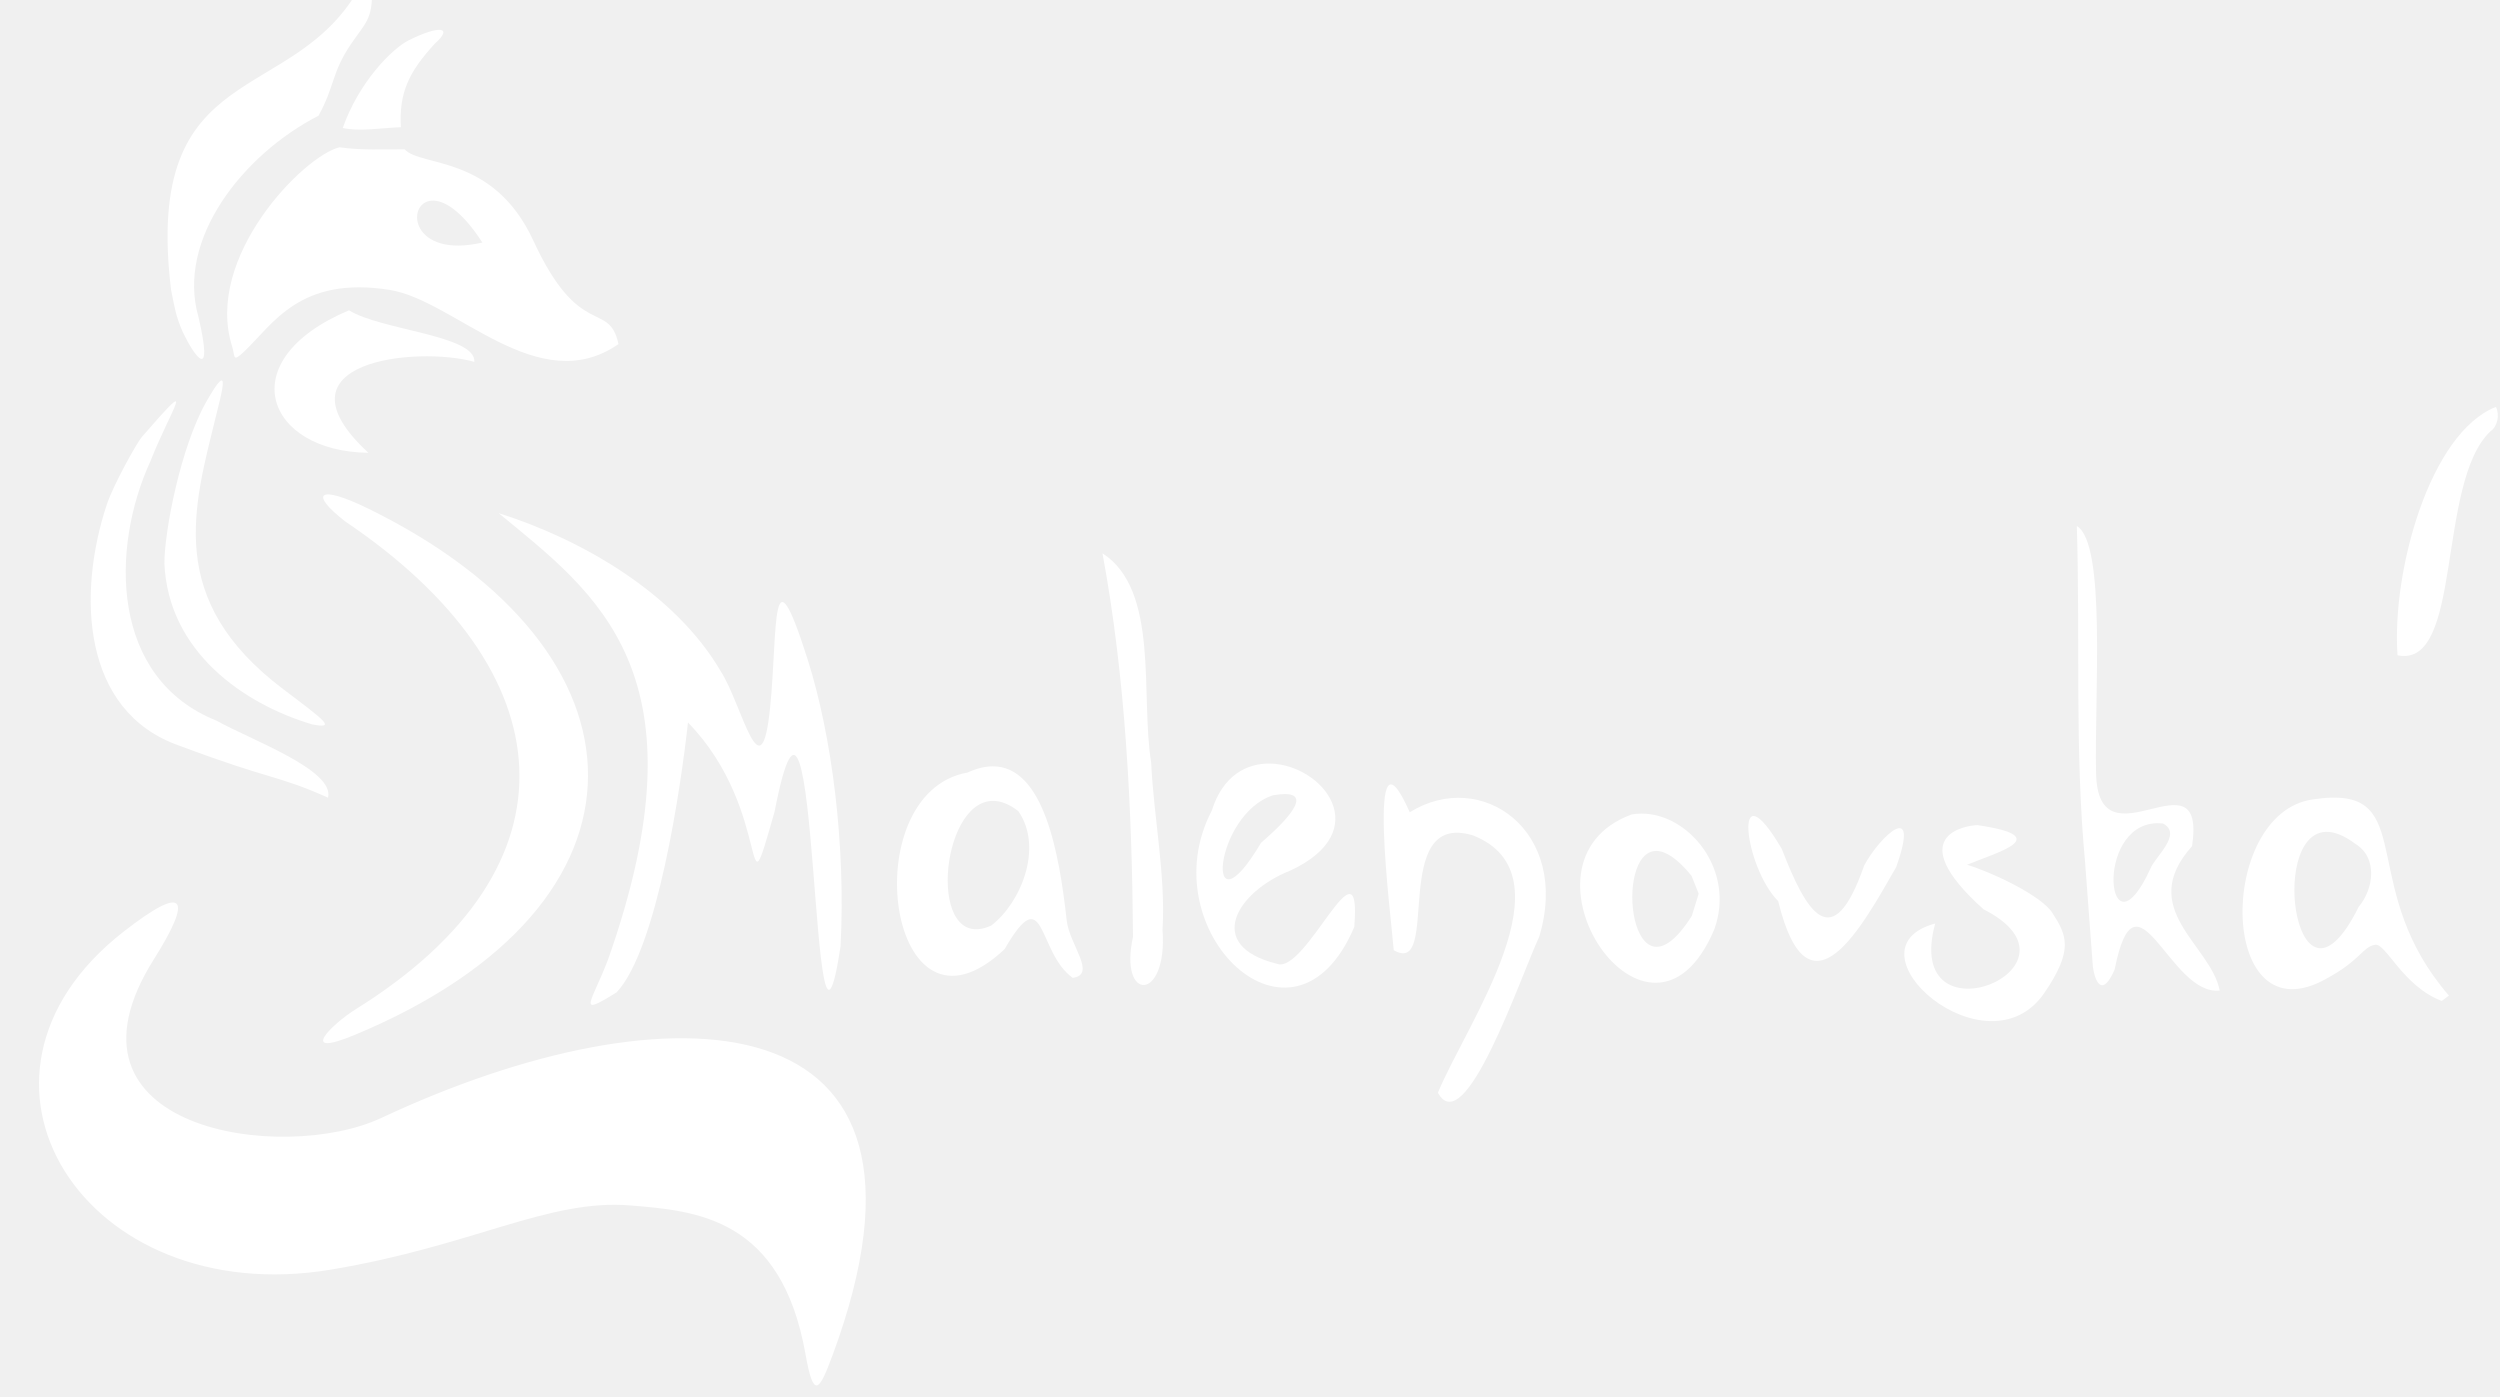
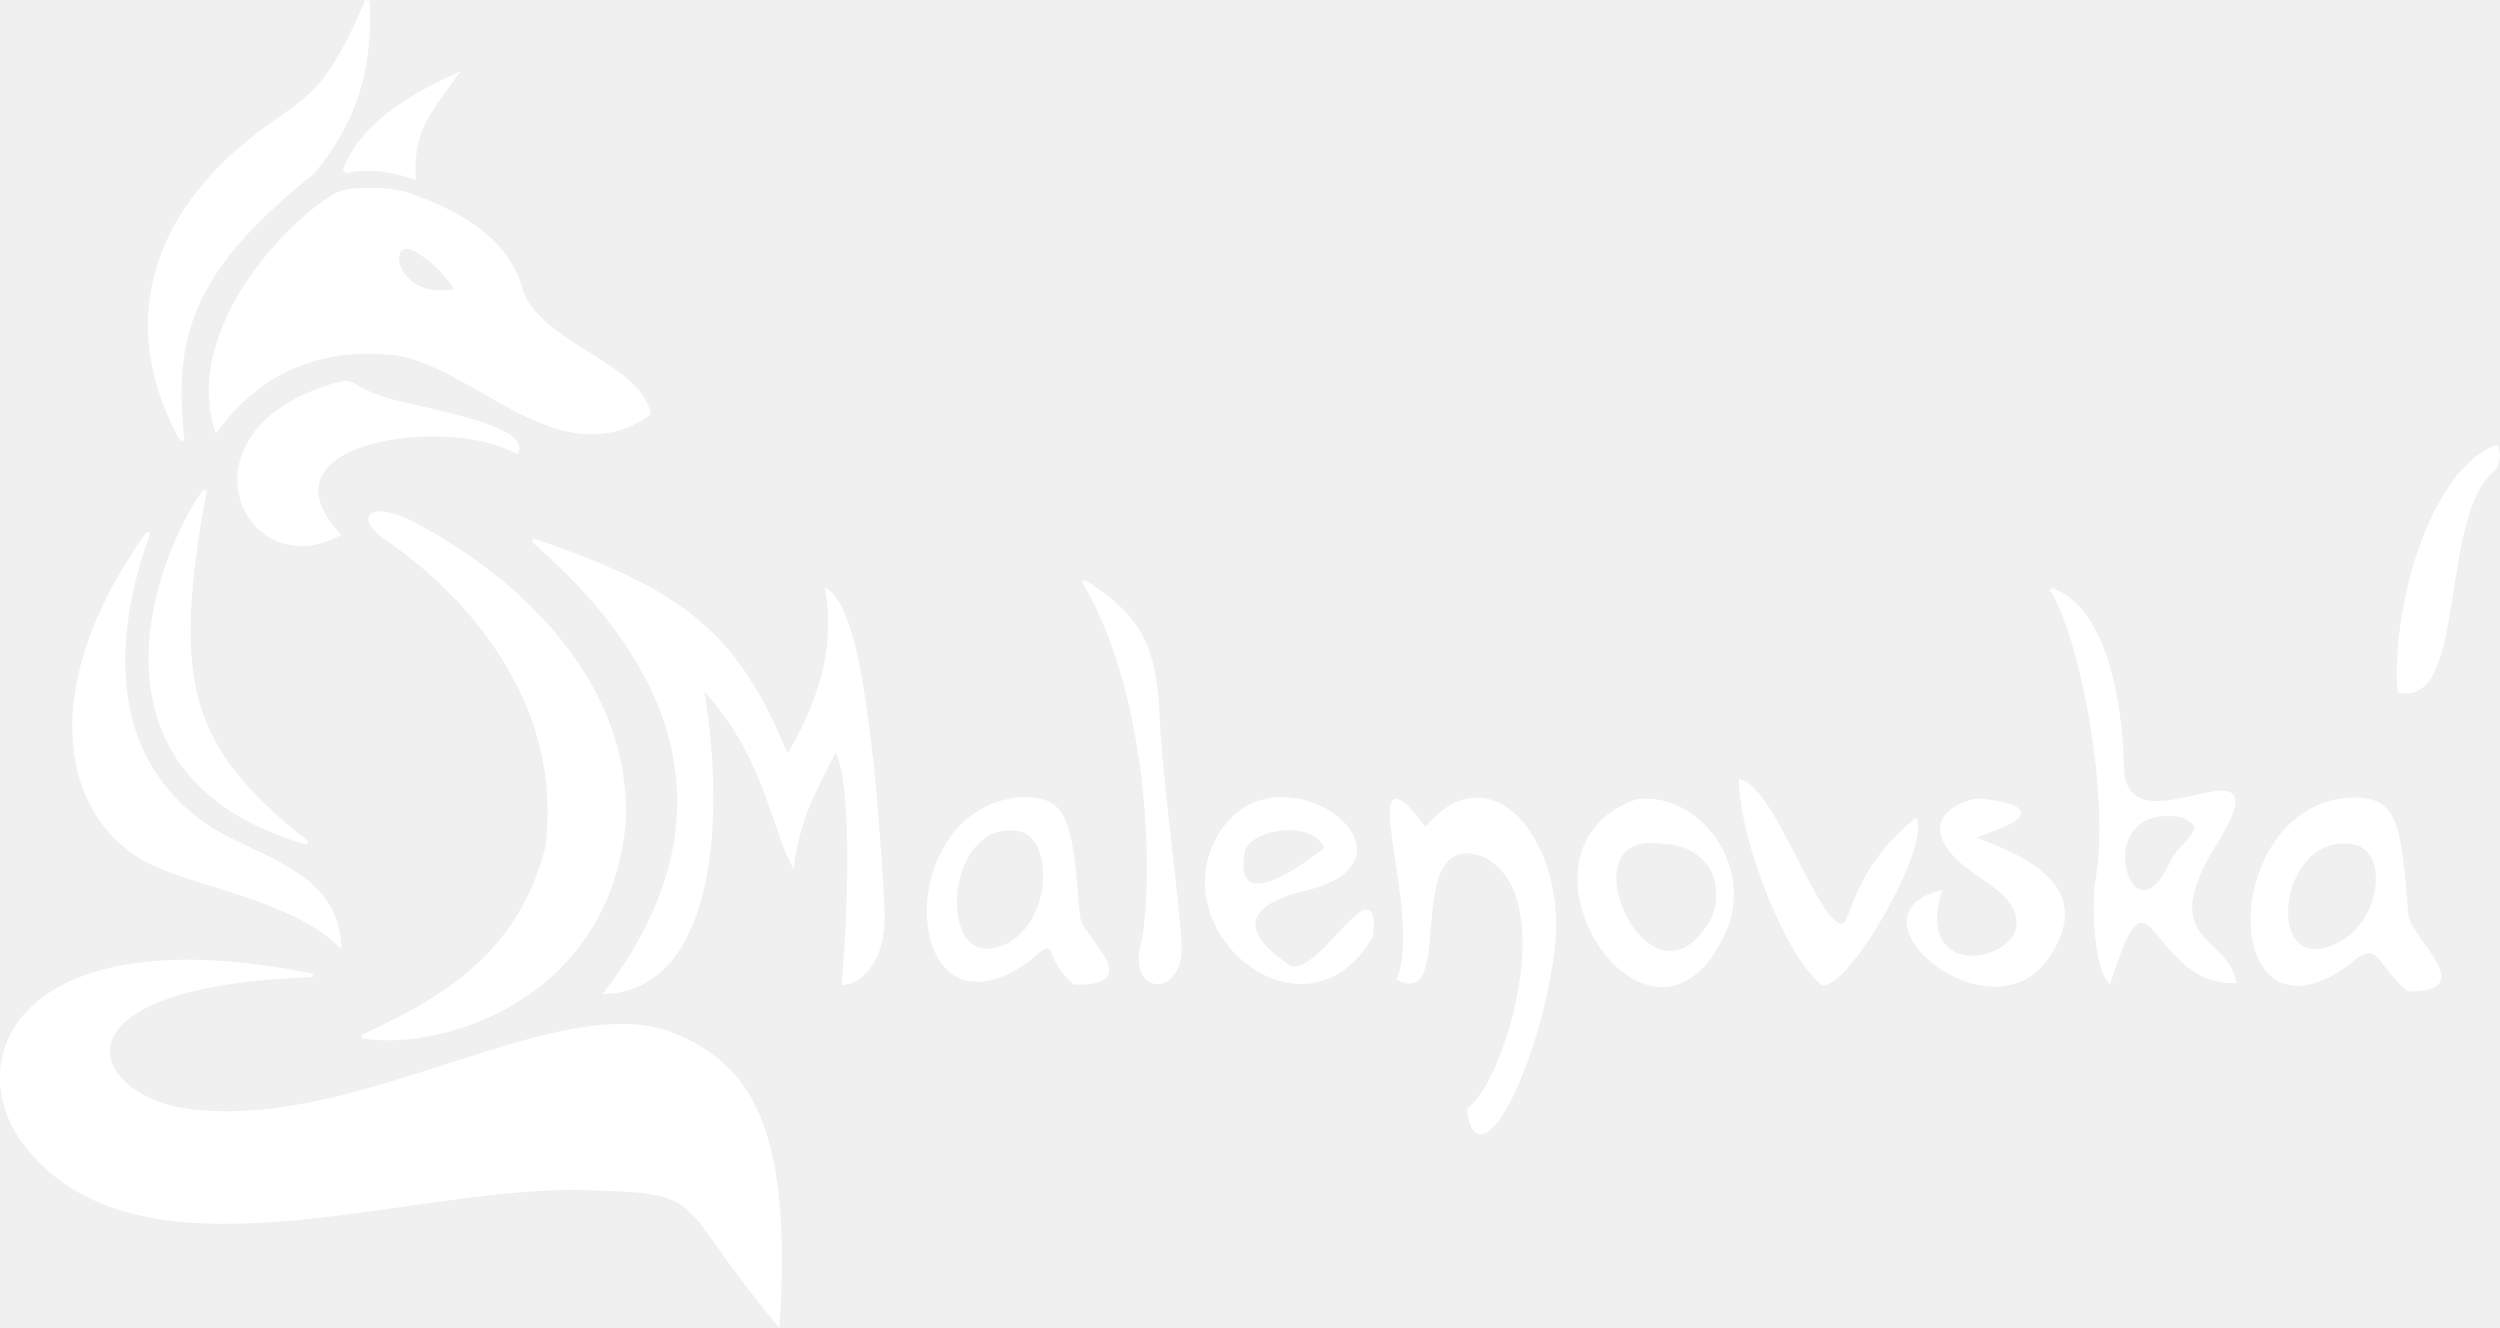
- <svg xmlns="http://www.w3.org/2000/svg" id="svg3390" version="1.1" width="265.912" height="148.538" viewBox="0 0 1029.12 457.692">
-   <defs id="defs3394" />
-   <path style="fill:#ffffff;fill-opacity:1;stroke:none;stroke-width:1.775;stroke-opacity:1" d="m 1025.21,118.934 c -22.371,21.139 -11.168,97.789 -38.275,92.227 -2.432,-34.552 13.273,-91.581 40.52,-102.253 1.613,3.346 0.635,8.144 -2.245,10.026 z" id="path4344" />
-   <path style="fill:#ffffff;fill-opacity:1;stroke:none;stroke-width:1.775;stroke-opacity:1" d="m 959.719,269.76 c -2.27,0.06 -4.793,0.297 -7.601,0.73 -39.891,5.479 -39.276,99.73 6.008,73.526 13.451,-7.315 14.564,-12.853 19.45,-13.662 4.401,-1.173 11.366,16.967 27.566,23.099 l 2.958,-2.202 C 971.194,308.69 993.776,268.864 959.719,269.76 Z m -2.459,14.096 c 3.384,-0.172 7.495,1.284 12.399,4.986 9.108,5.588 7.601,18.346 1.264,25.921 -25.397,51.256 -37.353,-29.707 -13.663,-30.907 z" id="path4342" />
-   <path style="fill:#ffffff;fill-opacity:1;stroke:none;stroke-width:1.619;stroke-opacity:1" d="m 854.926,157.949 c 1.409,45.97 -0.912,92.283 3.376,138.164 l 3.237,43.393 c 0.9,6.066 3.807,12.78 8.95,1.021 8.926,-45.163 22.481,10.977 43.241,8.631 -3.594,-18.775 -34.542,-33.56 -11.371,-59.424 6.051,-40.571 -38.682,10.103 -39.52,-30.096 -0.685,-32.843 4.218,-94.466 -7.913,-101.688 z m 32.802,122.345 c 0.838,-0.027 1.707,0.006 2.611,0.101 8.368,4.279 -3.319,13.793 -5.128,18.592 -17.84,38.957 -23.462,-17.867 2.516,-18.693 z" id="path4338" />
-   <path style="fill:#ffffff;fill-opacity:1;stroke:none;stroke-width:1.775;stroke-opacity:1" d="m 841.553,350.144 c -23.707,34.581 -83.687,-18.098 -44.934,-28.575 -13.88,50.901 66.924,18.038 19.869,-5.861 -34,-30.523 -6.921,-34.549 -2.509,-34.637 32.615,4.764 7.662,11.309 -4.278,16.327 9.421,2.779 30.358,12.369 35.186,19.862 5.869,9.109 8.801,15.182 -3.334,32.884 z" id="path4336" />
-   <path style="fill:#ffffff;fill-opacity:1;stroke:none;stroke-width:1.775;stroke-opacity:1" d="m 780.555,298.358 c -13.739,23.924 -35.987,65.47 -48.574,13.996 -14.037,-14.015 -19.095,-56.569 1.47,-21.507 10.13,26.109 20.796,44.536 33.95,6.816 6.266,-11.752 23.38,-27.979 13.155,0.695 z" id="path4330" />
-   <path style="fill:#ffffff;fill-opacity:1;stroke:none;stroke-width:1.775;stroke-opacity:1" d="m 675.594,276.335 c -1.31,0.01 -2.623,0.122 -3.928,0.346 -53.268,19.528 7.402,110.485 34.045,47.244 8.768,-24.349 -10.465,-47.722 -30.116,-47.59 z m 6.248,15.37 c 3.722,0.022 8.532,2.925 14.494,10.262 l 2.917,7.356 -2.819,9.117 c -25.218,39.935 -32.526,-26.843 -14.592,-26.735 z" id="path4328" />
-   <path style="fill:#ffffff;fill-opacity:1;stroke:none;stroke-width:1.775;stroke-opacity:1" d="m 633.627,326.989 c -7.908,17.097 -30.657,84.39 -41.72,64.24 11.785,-28.517 55.67,-89.573 14.487,-105.912 -34.794,-10.623 -12.923,58.629 -32.658,47.253 -1.128,-13.786 -11.896,-98.52 6.585,-56.798 29.5,-18.332 66.383,7.705 53.306,51.217 z" id="path4324" />
-   <path style="fill:#ffffff;fill-opacity:1;stroke:none;stroke-width:1.775;stroke-opacity:1" d="m 522.942,255.734 c -9.828,-0.234 -19.641,5.047 -24.105,19.364 -25.798,49.223 33.653,106.876 58.649,47.886 3.237,-39.243 -19.889,19.815 -31.88,15.168 -30.153,-7.526 -16.368,-29.754 5.588,-38.385 35.058,-16.325 13.369,-43.519 -8.252,-44.033 z m 6.112,12.555 c 12.514,0.123 -3.984,14.898 -9.952,20.067 -23.741,40.113 -19.576,-11.945 5.095,-19.607 1.959,-0.328 3.563,-0.473 4.858,-0.46 z" id="path4322" />
-   <path style="fill:#ffffff;fill-opacity:1;stroke:none;stroke-width:1.619;stroke-opacity:1" d="m 478.552,324.161 c 2.189,29.808 -18.129,29.798 -12.148,2.925 -0.422,-52.776 -3.031,-106.435 -12.572,-157.908 23.564,15.162 15.545,58.432 20.044,86.143 1.028,22.434 6.027,46.401 4.676,68.841 z" id="path4318" />
-   <path style="fill:#ffffff;fill-opacity:1;stroke:none;stroke-width:1.775;stroke-opacity:1" d="m 408.402,256.878 c -3.06,0.052 -6.43,0.859 -10.142,2.56 -47.338,8.356 -32.831,118.205 15.309,72.647 16.9,-29.232 13.274,1.413 28.027,11.863 10,-1.355 -1.392,-13.692 -2.487,-23.624 -2.989,-27.098 -9.285,-63.808 -30.707,-63.447 z m 0.303,14.218 c 3.157,-0.02 6.663,1.248 10.477,4.207 10.484,15.115 0.9,37.973 -11.15,47.107 -26.412,12.066 -21.428,-51.171 0.673,-51.313 z" id="path4316" />
-   <path style="fill:#ffffff;fill-opacity:1;stroke:none;stroke-width:1.619;stroke-opacity:1" d="m 342.749,499.214 c -5.547,14.986 -7.842,18.415 -11.166,-0.36 -9.946,-56.174 -44.824,-58.991 -72.094,-61.225 -33.744,-2.764 -64.617,16.617 -123.173,26.408 -101.658,16.998 -162.424,-78.941 -85.576,-139.006 26.62,-20.806 28.119,-13.34 12.586,11.297 -44.381,70.392 53.072,84.301 93.645,65.28 117.655,-55.158 241.148,-51.967 185.778,97.607 z" id="path4312" />
-   <path style="fill:#ffffff;fill-opacity:1;stroke:none;stroke-width:1.619;stroke-opacity:1" d="m 346.014,330.964 c -12.493,82.194 -8.766,-150.669 -27.139,-55.488 -13.986,49.003 0,0 -35.669,-36.656 -2.854,26.07 -12.595,93.197 -29.367,111.079 -16.861,10.535 -10.403,4.43 -3.605,-13.303 41.797,-118.118 -4.896,-150.93 -44.96,-183.943 33.944,10.733 72.547,32.768 91.435,65.111 8.83,13.73 16.545,51.643 20.286,15.116 3.277,-31.99 0.014,-68.727 15.463,-20.044 10.07,31.731 15.724,76.648 13.556,118.128 z" id="path4310" />
-   <path style="fill:#ffffff;fill-opacity:1;stroke:none;stroke-width:1.619;stroke-opacity:1" d="m 146.233,367.343 c -24.06,10.036 -9.891,-4.197 0.405,-10.614 94.19,-58.695 86.246,-139.461 -4.401,-200.572 -15.074,-11.671 -11.44,-15.575 9.592,-5.253 119.119,58.456 123.332,162.663 -5.596,216.439 z" id="path4308" />
-   <path style="fill:#ffffff;fill-opacity:1;stroke:none;stroke-width:1.619;stroke-opacity:1" d="m 141.089,-5.903 c 6.621,-18.836 20.28,-32.677 27.235,-36.137 12.539,-6.238 18.459,-5.5 10.708,1.386 -10.69,11.619 -14.81,20.152 -14.016,34.428 -7.606,0.268 -17.11,1.901 -23.927,0.323 z" id="path4306" />
-   <path style="fill:#ffffff;fill-opacity:1;stroke:none;stroke-width:1.619;stroke-opacity:1" d="M 139.77,2.042 C 125.119,5.488 83.9,47.313 95.555,84.026 c 1.335,4.206 -0.017,6.838 5.121,1.947 11.804,-11.235 22.794,-31.055 59.687,-25.231 26.93,4.252 61.186,45.298 94.234,22.307 -3.933,-18.234 -15.97,-1.242 -35.075,-42.637 -16.383,-35.496 -46.423,-30.192 -52.915,-37.519 -8.89,-0.086 -17.666,0.476 -26.837,-0.85 z m 37.743,21.981 c 4.826,-0.447 12.299,3.667 21.052,17.226 -29.487,6.822 -31.67,-16.242 -21.052,-17.226 z" id="path4304" />
-   <path style="fill:#ffffff;fill-opacity:1;stroke:none;stroke-width:1.619;stroke-opacity:1" d="m 195.259,90.368 c -23.407,-6.557 -84.663,-0.467 -43.614,37.435 -42.199,-0.45 -56.783,-38.14 -7.965,-58.654 12.936,8.186 52.382,10.267 51.579,21.219 z" id="path4300" />
-   <path style="fill:#ffffff;fill-opacity:1;stroke:none;stroke-width:1.619;stroke-opacity:1" d="m 144.477,-40.442 c -8.122,12.024 -6.492,17 -13.363,29.494 -31.139,15.95 -58.64,50.953 -49.417,82.81 6.397,27.556 -1.67,16.274 -6.396,6.369 -2.937,-6.539 -3.542,-10.83 -4.884,-17.502 -11.694,-96.971 50.889,-74.577 78.256,-125.643 1.749,-5.238 3.853,-12.936 4.41,2.153 0.448,12.149 -2.848,13.796 -8.606,22.319 z" id="path4298" />
-   <path style="color:#000000;clip-rule:nonzero;display:inline;overflow:visible;visibility:visible;opacity:1;isolation:auto;mix-blend-mode:normal;color-interpolation:sRGB;color-interpolation-filters:linearRGB;solid-color:#000000;solid-opacity:1;fill:#ffffff;fill-opacity:1;fill-rule:nonzero;stroke:none;stroke-width:1.619;stroke-linecap:butt;stroke-linejoin:miter;stroke-miterlimit:4;stroke-dasharray:none;stroke-dashoffset:0;stroke-opacity:1;color-rendering:auto;image-rendering:auto;shape-rendering:auto;text-rendering:auto;enable-background:accumulate" d="M 73.79,248.36 C 33.453,234.242 31.787,185.599 44.026,148.938 c 2.668,-7.993 12.355,-25.348 14.346,-27.639 23.735,-27.309 12.276,-12.141 3.537,10.011 -16.461,35.829 -16.505,89.369 27.264,106.782 13.906,7.825 48.73,20.31 45.861,31.684 -21.571,-9.596 -22.016,-6.736 -61.243,-21.417 z" id="path4296" />
-   <path style="fill:#ffffff;fill-opacity:1;stroke:none;stroke-width:1.619;stroke-opacity:1" d="m 128.477,239.603 c -28.385,-8.462 -59.221,-30.07 -60.796,-66.224 -0.047,-13.106 6.632,-47.841 17.194,-66.495 10.813,-19.098 6.083,-2.618 4.007,5.869 -9.156,37.432 -21.013,75.543 27.647,112.311 17.444,13.181 22.049,16.48 11.949,14.54 z" id="path3400" />
+ <svg xmlns="http://www.w3.org/2000/svg" id="svg4262" height="40.67mm" width="76.575mm" version="1.1" viewBox="0 0 271.328 144.107">
+   <g id="layer1" transform="translate(-127.99 -472.2)" stroke="#fff" fill="#fff">
+     <path id="path4344" d="m398.3 523.34c-5.78 5.462-2.886 25.267-9.89 23.83-0.628-8.928 3.43-23.663 10.47-26.421 0.417 0.865 0.164 2.104-0.58 2.591z" stroke-width=".459" />
+     <path id="path4338" d="m350.77 536.28c3.496 6.059 6.365 22.915 4.895 31.218-0.596 3.367-0.058 9.734 1.256 11.122 4.566-14.716 4.389 0.209 13.543 0.067-0.929-4.851-8.746-4.19-2.143-14.824 8.03-12.931-9.818 1.903-10.035-8.484-0.177-8.486-2.382-17.232-7.517-19.098zm13.985 24.414c3.642 1.412-0.093 2.927-1.04 5.117-4.61 10.066-9.629-6.931 1.04-5.117z" stroke-width=".418" />
+     <path id="path4336" d="m350.06 576.19c-6.129 8.565-21.636-4.482-11.617-7.077-3.588 12.606 16.465 5.834 5.137-1.452-9.807-6.308-1.781-8.715-0.649-8.578 8.454 1.023 1.981 2.801-1.106 4.044 8.733 2.993 12.645 6.758 8.235 13.063z" stroke-width=".449" />
+     <path id="path4330" d="m325.85 578.9c-3.534-2.623-8.661-14.714-8.891-21.857 3.702 1.211 8.476 16.483 11.106 15.597 1.11-0.374 1.097-5.828 7.798-11.328 0.922 3.554-7.181 17.567-10.012 17.588z" stroke-width=".459" />
+     <path id="path4328" d="m306.66 559.14c-0.375 0.003-0.768-0.03-1.125 0.099-15.279 5.53 2.12 31.642 9.75 13.53 2.511-6.973-2.997-13.668-8.625-13.629zm1.79 4.402c1.066 0.006 3.564 0.284 5.123 2.497 1.221 1.733 1.217 4.491 0.205 6.22-6.832 11.674-16.917-10.516-5.328-8.717z" stroke-width=".508" />
+     <path id="path4324" d="m296.46 575.54c-1.784 13.097-8.222 24.847-9.03 17.036 3.85-2.325 10.667-23.754 1.352-27.711-8.99-2.745-3.043 16.585-8.946 13.531 2.902-6.946-5.098-26.946 2.851-16.09 7.052-8.856 15.358 1.602 13.774 13.234z" stroke-width=".459" />
+     <path id="path4322" d="m260.65 562.47c-6.841 10.574 9.046 23.63 16.138 11.311 0.918-8.196-5.891 5.438-9.044 3.287-8.014-5.469-1.01-7.762 1.71-8.374 14.201-3.192-2.411-15.832-8.804-6.224zm11.324 1.793c-2.489 2.097-10.493 7.812-9.077 0.262 0.453-2.413 7.589-3.88 9.077-0.262z" stroke-width=".432" />
+     <path id="path4318" d="m256.01 574.6c0.348 5.641-5.293 5.448-4.044 0.337 1.392-5.696 1.392-26.696-6.343-39.632 6.089 3.918 7.735 6.937 8.054 15.258 0.222 5.799 1.976 18.24 2.333 24.038z" stroke-width=".418" />
+     <path id="path4316" d="m238.77 558.95c-13.95 1.027-12.861 27.116 0.733 17.453 3.718-3.411 1.732-0.254 5.157 2.45 7.546 0.147 0.501-4.775 0.296-7.35-0.836-10.524-1.212-12.646-6.185-12.553zm-0.228 3.24c4.511 0.791 3.781 11.804-2.643 13.117-6.63 1.356-5.399-14.527 2.643-13.117z" stroke-width=".435" />
+     <path id="path4310" d="m219.56 578.9c0.688-8.221 1.19-22.221-0.892-25.561-1.267 2.996-3.801 6.401-4.674 12.492-2.127-4.091-3.141-12.263-9.867-19.174 2.74 16.084 0.585 32.673-10.31 33.212 17.85-23.506 1.05-41.129-7.974-49.036 16.141 5.555 22.024 9.908 27.591 23.619 3.433-5.711 5.433-11.711 4.37-18.069 3.063 2.358 4.064 13.186 4.549 16.667 0.514 3.691 1.391 15.253 1.439 18.536 0.075 5.155-2.665 7.207-4.231 7.315z" stroke-width=".418" />
+     <path id="path4304-3-9-0" d="m164.49 493.39c-5.161 2.894-16.324 14.539-12.989 25.352 3.971-5.43 10.119-9.076 18.885-8.287 8.766 0.789 18.175 13.455 27.991 6.626-1.168-5.416-12.275-7.622-13.939-13.572-1.866-6.673-9.728-9.232-12.143-10.147-1.534-0.581-6.203-0.871-7.805 0.028zm7.54 5.561c1.027-0.095 3.797 1.909 5.66 4.794-6.274 1.452-7.919-4.585-5.66-4.794z" stroke-width=".481" />
+     <path id="path4312-6" d="m190.9 601.16c-19.602-0.274-48.2 11.18-60.331-5.005-6.883-9.511 0.243-24.429 31.343-18.09-28.097 0.887-25.203 12.114-14.744 14.473 18.45 3.271 39.82-12.172 52.809-8.427 9.462 3.221 13.775 10.563 12.449 31.721-11.684-13.931-6.857-14.274-21.526-14.672z" stroke-width=".375" />
+     <path id="path4308-2" d="m167.32 584.71c9.681-4.414 17.213-9.461 20.053-20.468 2.485-19.362-13.997-31.288-17.182-33.435-3.817-2.572-1.816-4.134 2.799-1.677 12.035 6.408 23.339 17.743 22.704 32.305-1.692 18.861-19.356 24.637-28.373 23.275z" stroke-width=".418" />
+     <path id="path4306-6" d="m165.42 490.78c0.622-1.552 2.05-5.801 11.815-10.236-2.694 3.858-4.566 5.558-4.378 10.874-2.75-1.007-5.385-1.127-7.438-0.638z" stroke-width=".481" />
+     <path id="path4300-1" d="m184.06 521.19c-7.568-4.215-28.783-1.327-19.431 8.997-9.945 5.239-17.575-10.815-0.694-16.052 2.78-0.862 1.578 0.029 5.771 1.415 3.007 0.994 15.456 2.864 14.355 5.64z" stroke-width=".481" />
+     <path id="path4296-8" d="m144.18 565.69c-8.958-4.534-12.559-18.273-0.086-35.673-4.231 11.649-4.334 23.797 5.399 31.234 5.297 4.047 14.85 5.052 15.314 13.451-5.089-4.961-15.464-6.399-20.628-9.013z" stroke-width=".418" />
+     <path id="path3400-7" d="m150.22 525.45c-3.85 20.852-1.889 27.968 11.083 38.226-24.972-7.258-16.576-30.48-11.083-38.226z" stroke-width=".418" />
+     <path id="path4298-6-9" d="m161.95 490.82c-12.998 10.466-15.533 17.486-14.172 29.155-6.436-11.676-3.456-22.146 4.665-30.067 7.953-7.577 9.899-4.609 15.413-17.617 0.394 7.126-1.301 13.023-5.906 18.529z" stroke-width=".481" />
+     <path id="path4316-6" d="m382.97 558.97c-13.95 1.027-13.922 27.558-0.328 17.895 3.718-3.411 3.322 0.011 6.747 2.715 2.113 0.041 3.04-0.371 3.276-1.041 0.606-1.725-3.363-5.162-3.51-7.016-0.836-10.524-1.212-12.646-6.185-12.553zm0.479 4.654c4.511 0.791 3.074 10.39-3.35 11.703-6.63 1.356-4.692-13.113 3.35-11.703z" stroke-width=".435" />
+   </g>
</svg>
